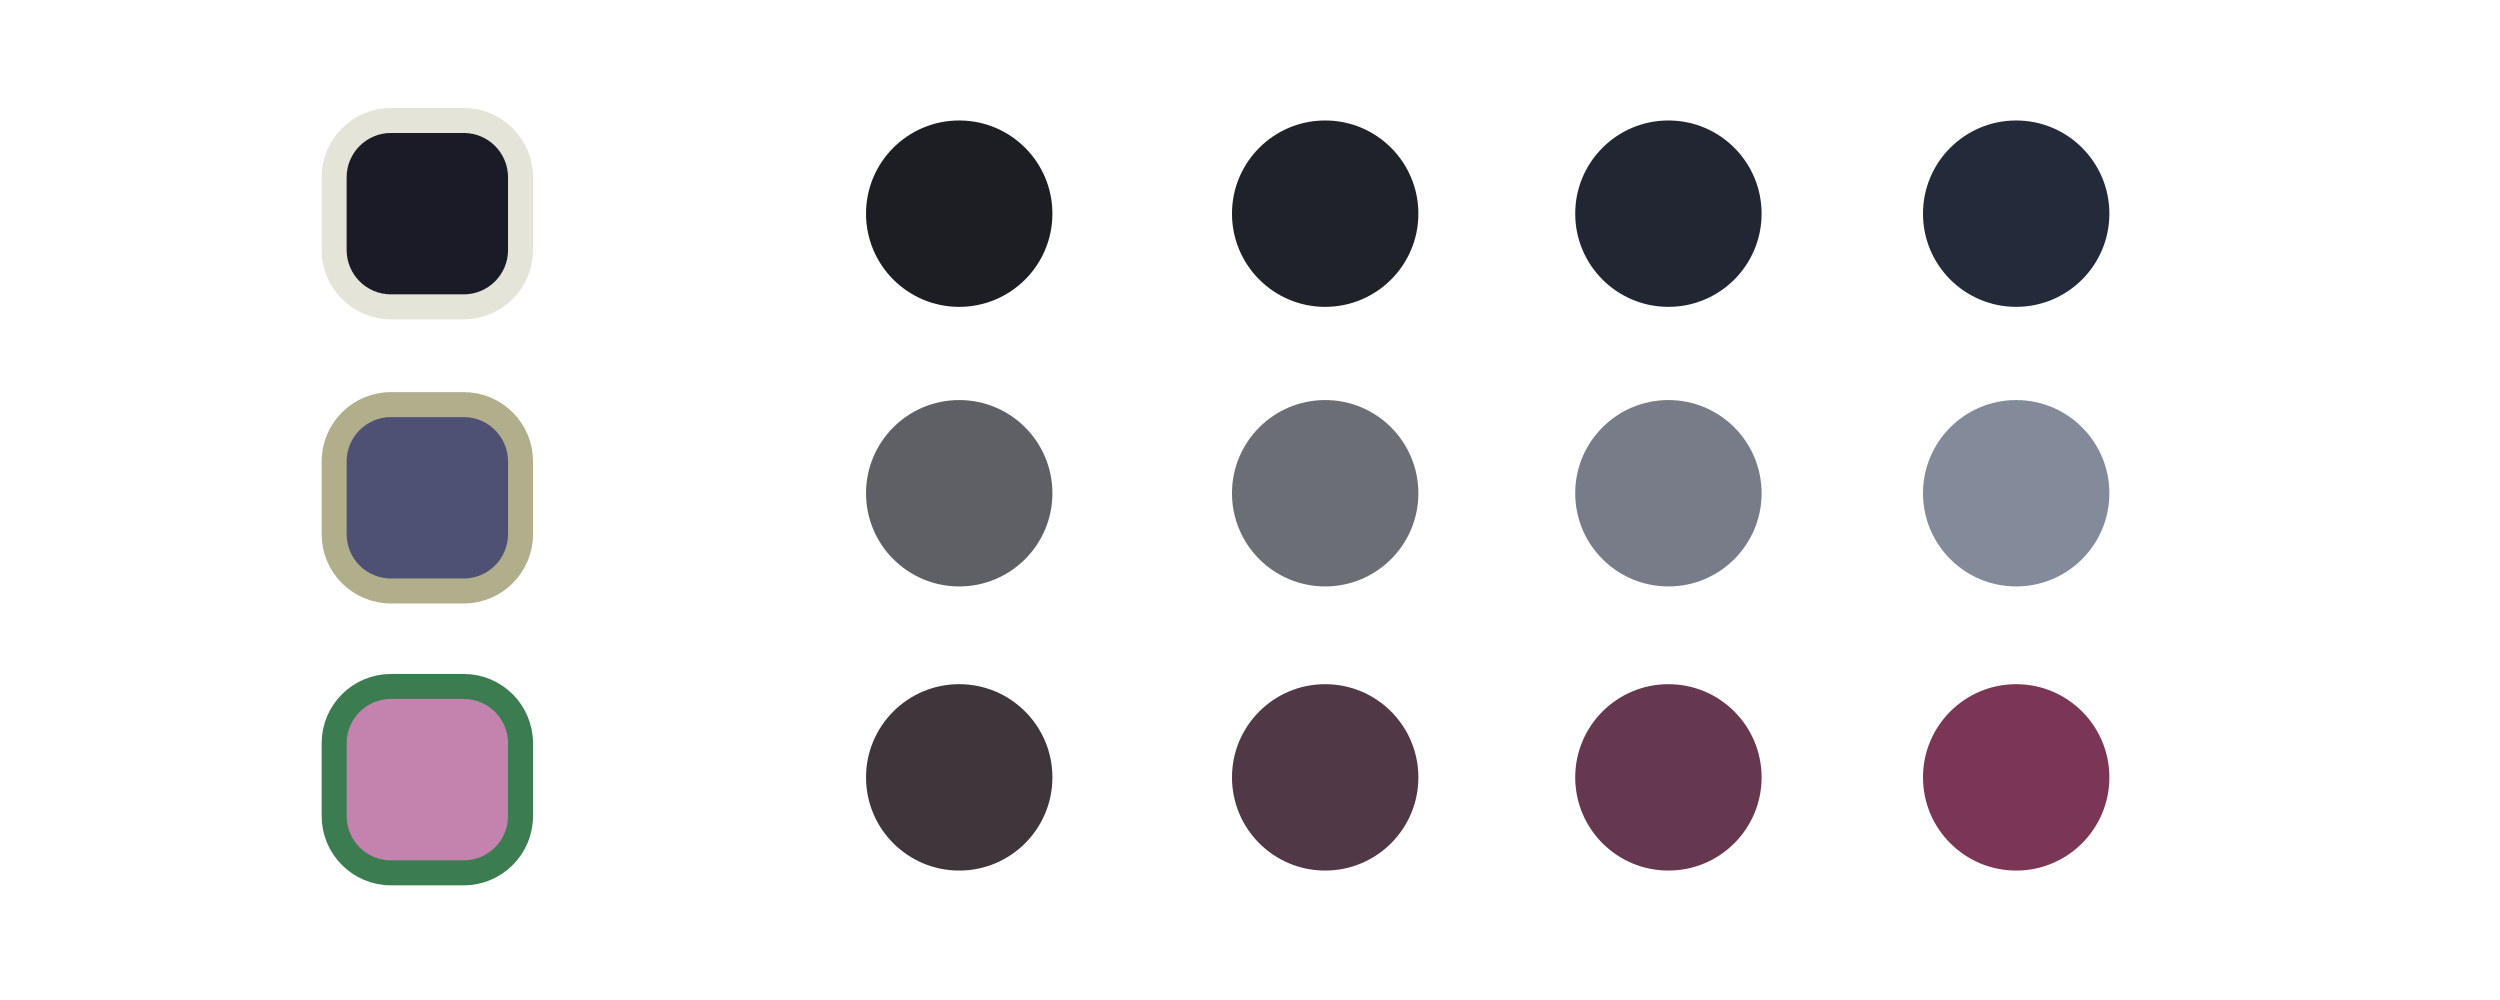
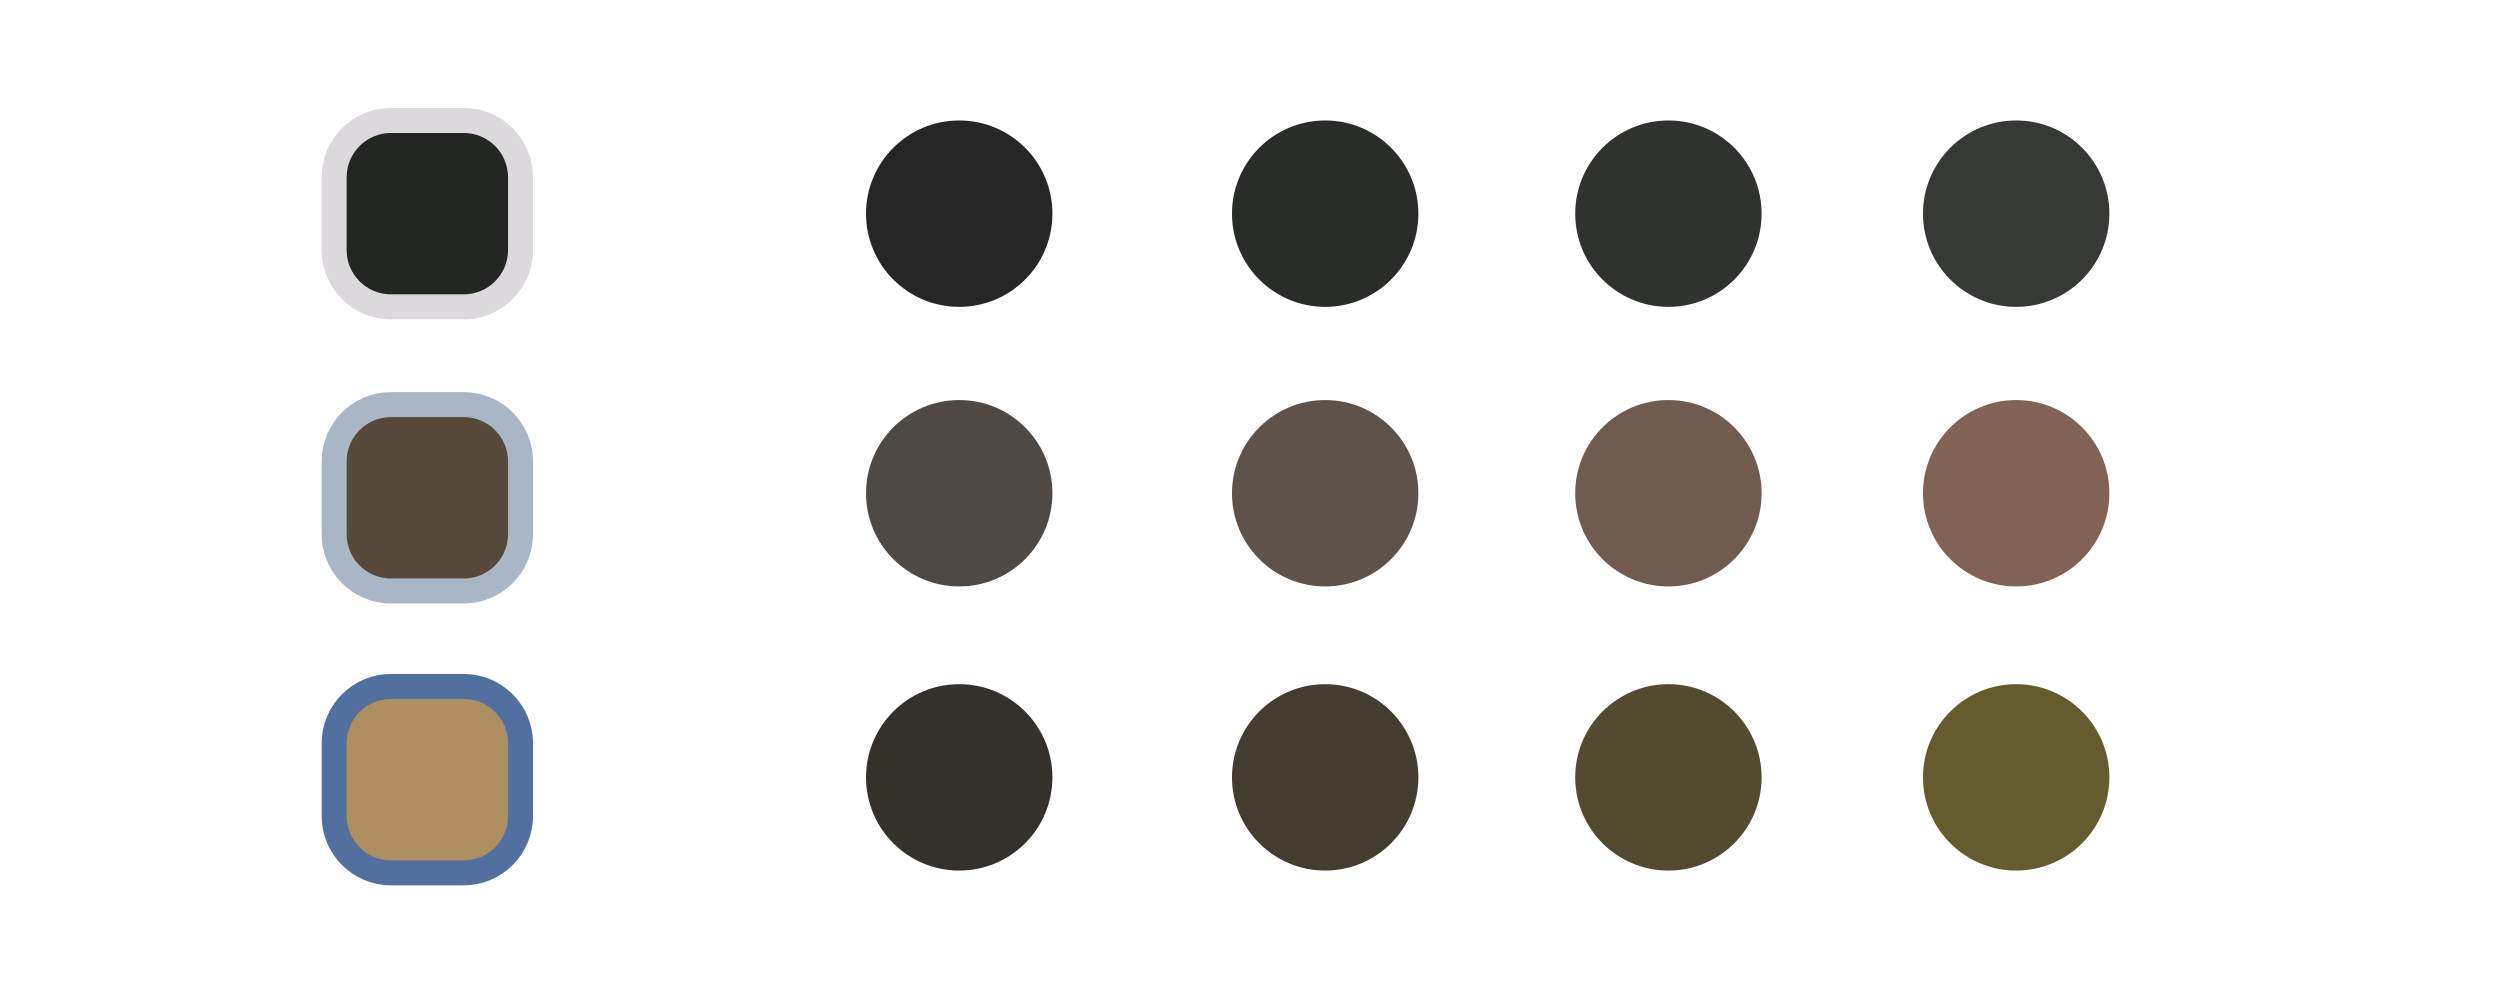
<svg xmlns="http://www.w3.org/2000/svg" width="1000" height="400" viewBox="0 0 264.583 105.833" version="1.1" id="svg1">
  <defs id="defs1" />
  <g id="layer1">
-     <rect style="fill:#1A1B26;fill-opacity:1;stroke:#E5E4D9;stroke-width:2.646;stroke-linecap:round;stroke-linejoin:round;stroke-dasharray:none;stroke-opacity:1;paint-order:fill markers stroke" id="rect1" width="19.726" height="19.726" x="35.363" y="12.75" ry="6.014" />
-     <rect style="fill:#4E5173;fill-opacity:1;stroke:#B1AE8C;stroke-width:2.646;stroke-linecap:round;stroke-linejoin:round;stroke-dasharray:none;stroke-opacity:1;paint-order:fill markers stroke" id="rect2" width="19.726" height="19.726" x="35.363" y="42.82" ry="6.014" />
-     <rect style="fill:#C482AF;fill-opacity:1;stroke:#3B7D50;stroke-width:2.646;stroke-linecap:round;stroke-linejoin:round;stroke-dasharray:none;stroke-opacity:1;paint-order:fill markers stroke" id="rect3" width="19.726" height="19.726" x="35.363" y="72.65" ry="6.014" />
-     <rect style="fill:#1D1E23;fill-opacity:1;stroke:none;stroke-width:2.646;stroke-linecap:round;stroke-linejoin:round;stroke-dasharray:none;stroke-opacity:1;paint-order:fill markers stroke" id="rect4" width="19.726" height="19.726" x="91.654" y="12.75" ry="9.863" />
-     <rect style="fill:#20222A;fill-opacity:1;stroke:none;stroke-width:2.646;stroke-linecap:round;stroke-linejoin:round;stroke-dasharray:none;stroke-opacity:1;paint-order:fill markers stroke" id="rect5" width="19.726" height="19.726" x="130.385" y="12.75" ry="9.863" />
-     <rect style="fill:#222633;fill-opacity:1;stroke:none;stroke-width:2.646;stroke-linecap:round;stroke-linejoin:round;stroke-dasharray:none;stroke-opacity:1;paint-order:fill markers stroke" id="rect6" width="19.726" height="19.726" x="166.71" y="12.75" ry="9.863" />
-     <rect style="fill:#232B3B;fill-opacity:1;stroke:none;stroke-width:2.646;stroke-linecap:round;stroke-linejoin:round;stroke-dasharray:none;stroke-opacity:1;paint-order:fill markers stroke" id="rect7" width="19.726" height="19.726" x="203.516" y="12.75" ry="9.863" />
-     <rect style="fill:#5F6065;fill-opacity:1;stroke:none;stroke-width:2.646;stroke-linecap:round;stroke-linejoin:round;stroke-dasharray:none;stroke-opacity:1;paint-order:fill markers stroke" id="rect8" width="19.726" height="19.726" x="91.654" y="42.339" ry="9.863" />
-     <rect style="fill:#6C6E76;fill-opacity:1;stroke:none;stroke-width:2.646;stroke-linecap:round;stroke-linejoin:round;stroke-dasharray:none;stroke-opacity:1;paint-order:fill markers stroke" id="rect9" width="19.726" height="19.726" x="130.385" y="42.339" ry="9.863" />
-     <rect style="fill:#787C88;fill-opacity:1;stroke:none;stroke-width:2.646;stroke-linecap:round;stroke-linejoin:round;stroke-dasharray:none;stroke-opacity:1;paint-order:fill markers stroke" id="rect10" width="19.726" height="19.726" x="166.71" y="42.339" ry="9.863" />
-     <rect style="fill:#838B9B;fill-opacity:1;stroke:none;stroke-width:2.646;stroke-linecap:round;stroke-linejoin:round;stroke-dasharray:none;stroke-opacity:1;paint-order:fill markers stroke" id="rect11" width="19.726" height="19.726" x="203.516" y="42.339" ry="9.863" />
-     <rect style="fill:#3F363B;fill-opacity:1;stroke:none;stroke-width:2.646;stroke-linecap:round;stroke-linejoin:round;stroke-dasharray:none;stroke-opacity:1;paint-order:fill markers stroke" id="rect12" width="19.726" height="19.726" x="91.654" y="72.409" ry="9.863" />
-     <rect style="fill:#513846;fill-opacity:1;stroke:none;stroke-width:2.646;stroke-linecap:round;stroke-linejoin:round;stroke-dasharray:none;stroke-opacity:1;paint-order:fill markers stroke" id="rect13" width="19.726" height="19.726" x="130.385" y="72.409" ry="9.863" />
-     <rect style="fill:#65384F;fill-opacity:1;stroke:none;stroke-width:2.646;stroke-linecap:round;stroke-linejoin:round;stroke-dasharray:none;stroke-opacity:1;paint-order:fill markers stroke" id="rect14" width="19.726" height="19.726" x="166.71" y="72.409" ry="9.863" />
-     <rect style="fill:#7B3655;fill-opacity:1;stroke:none;stroke-width:2.646;stroke-linecap:round;stroke-linejoin:round;stroke-dasharray:none;stroke-opacity:1;paint-order:fill markers stroke" id="rect15" width="19.726" height="19.726" x="203.516" y="72.409" ry="9.863" />
+     <rect style="fill:#242624;fill-opacity:1;stroke:#DBD9DB;stroke-width:2.646;stroke-linecap:round;stroke-linejoin:round;stroke-dasharray:none;stroke-opacity:1;paint-order:fill markers stroke" id="rect1" width="19.726" height="19.726" x="35.363" y="12.75" ry="6.014" />
+     <rect style="fill:#56493A;fill-opacity:1;stroke:#A9B6C5;stroke-width:2.646;stroke-linecap:round;stroke-linejoin:round;stroke-dasharray:none;stroke-opacity:1;paint-order:fill markers stroke" id="rect2" width="19.726" height="19.726" x="35.363" y="42.82" ry="6.014" />
+     <rect style="fill:#AD8F60;fill-opacity:1;stroke:#52709F;stroke-width:2.646;stroke-linecap:round;stroke-linejoin:round;stroke-dasharray:none;stroke-opacity:1;paint-order:fill markers stroke" id="rect3" width="19.726" height="19.726" x="35.363" y="72.65" ry="6.014" />
+     <rect style="fill:#252625;fill-opacity:1;stroke:none;stroke-width:2.646;stroke-linecap:round;stroke-linejoin:round;stroke-dasharray:none;stroke-opacity:1;paint-order:fill markers stroke" id="rect4" width="19.726" height="19.726" x="91.654" y="12.75" ry="9.863" />
+     <rect style="fill:#2A2C2A;fill-opacity:1;stroke:none;stroke-width:2.646;stroke-linecap:round;stroke-linejoin:round;stroke-dasharray:none;stroke-opacity:1;paint-order:fill markers stroke" id="rect5" width="19.726" height="19.726" x="130.385" y="12.75" ry="9.863" />
+     <rect style="fill:#30322F;fill-opacity:1;stroke:none;stroke-width:2.646;stroke-linecap:round;stroke-linejoin:round;stroke-dasharray:none;stroke-opacity:1;paint-order:fill markers stroke" id="rect6" width="19.726" height="19.726" x="166.71" y="12.75" ry="9.863" />
+     <rect style="fill:#363935;fill-opacity:1;stroke:none;stroke-width:2.646;stroke-linecap:round;stroke-linejoin:round;stroke-dasharray:none;stroke-opacity:1;paint-order:fill markers stroke" id="rect7" width="19.726" height="19.726" x="203.516" y="12.75" ry="9.863" />
+     <rect style="fill:#4E4944;fill-opacity:1;stroke:none;stroke-width:2.646;stroke-linecap:round;stroke-linejoin:round;stroke-dasharray:none;stroke-opacity:1;paint-order:fill markers stroke" id="rect8" width="19.726" height="19.726" x="91.654" y="42.339" ry="9.863" />
+     <rect style="fill:#5E534B;fill-opacity:1;stroke:none;stroke-width:2.646;stroke-linecap:round;stroke-linejoin:round;stroke-dasharray:none;stroke-opacity:1;paint-order:fill markers stroke" id="rect9" width="19.726" height="19.726" x="130.385" y="42.339" ry="9.863" />
+     <rect style="fill:#6F5B50;fill-opacity:1;stroke:none;stroke-width:2.646;stroke-linecap:round;stroke-linejoin:round;stroke-dasharray:none;stroke-opacity:1;paint-order:fill markers stroke" id="rect10" width="19.726" height="19.726" x="166.71" y="42.339" ry="9.863" />
+     <rect style="fill:#816255;fill-opacity:1;stroke:none;stroke-width:2.646;stroke-linecap:round;stroke-linejoin:round;stroke-dasharray:none;stroke-opacity:1;paint-order:fill markers stroke" id="rect11" width="19.726" height="19.726" x="203.516" y="42.339" ry="9.863" />
+     <rect style="fill:#34312D;fill-opacity:1;stroke:none;stroke-width:2.646;stroke-linecap:round;stroke-linejoin:round;stroke-dasharray:none;stroke-opacity:1;paint-order:fill markers stroke" id="rect12" width="19.726" height="19.726" x="91.654" y="72.409" ry="9.863" />
+     <rect style="fill:#423D2F;fill-opacity:1;stroke:none;stroke-width:2.646;stroke-linecap:round;stroke-linejoin:round;stroke-dasharray:none;stroke-opacity:1;paint-order:fill markers stroke" id="rect13" width="19.726" height="19.726" x="130.385" y="72.409" ry="9.863" />
+     <rect style="fill:#524B30;fill-opacity:1;stroke:none;stroke-width:2.646;stroke-linecap:round;stroke-linejoin:round;stroke-dasharray:none;stroke-opacity:1;paint-order:fill markers stroke" id="rect14" width="19.726" height="19.726" x="166.71" y="72.409" ry="9.863" />
+     <rect style="fill:#645C2F;fill-opacity:1;stroke:none;stroke-width:2.646;stroke-linecap:round;stroke-linejoin:round;stroke-dasharray:none;stroke-opacity:1;paint-order:fill markers stroke" id="rect15" width="19.726" height="19.726" x="203.516" y="72.409" ry="9.863" />
  </g>
</svg>
